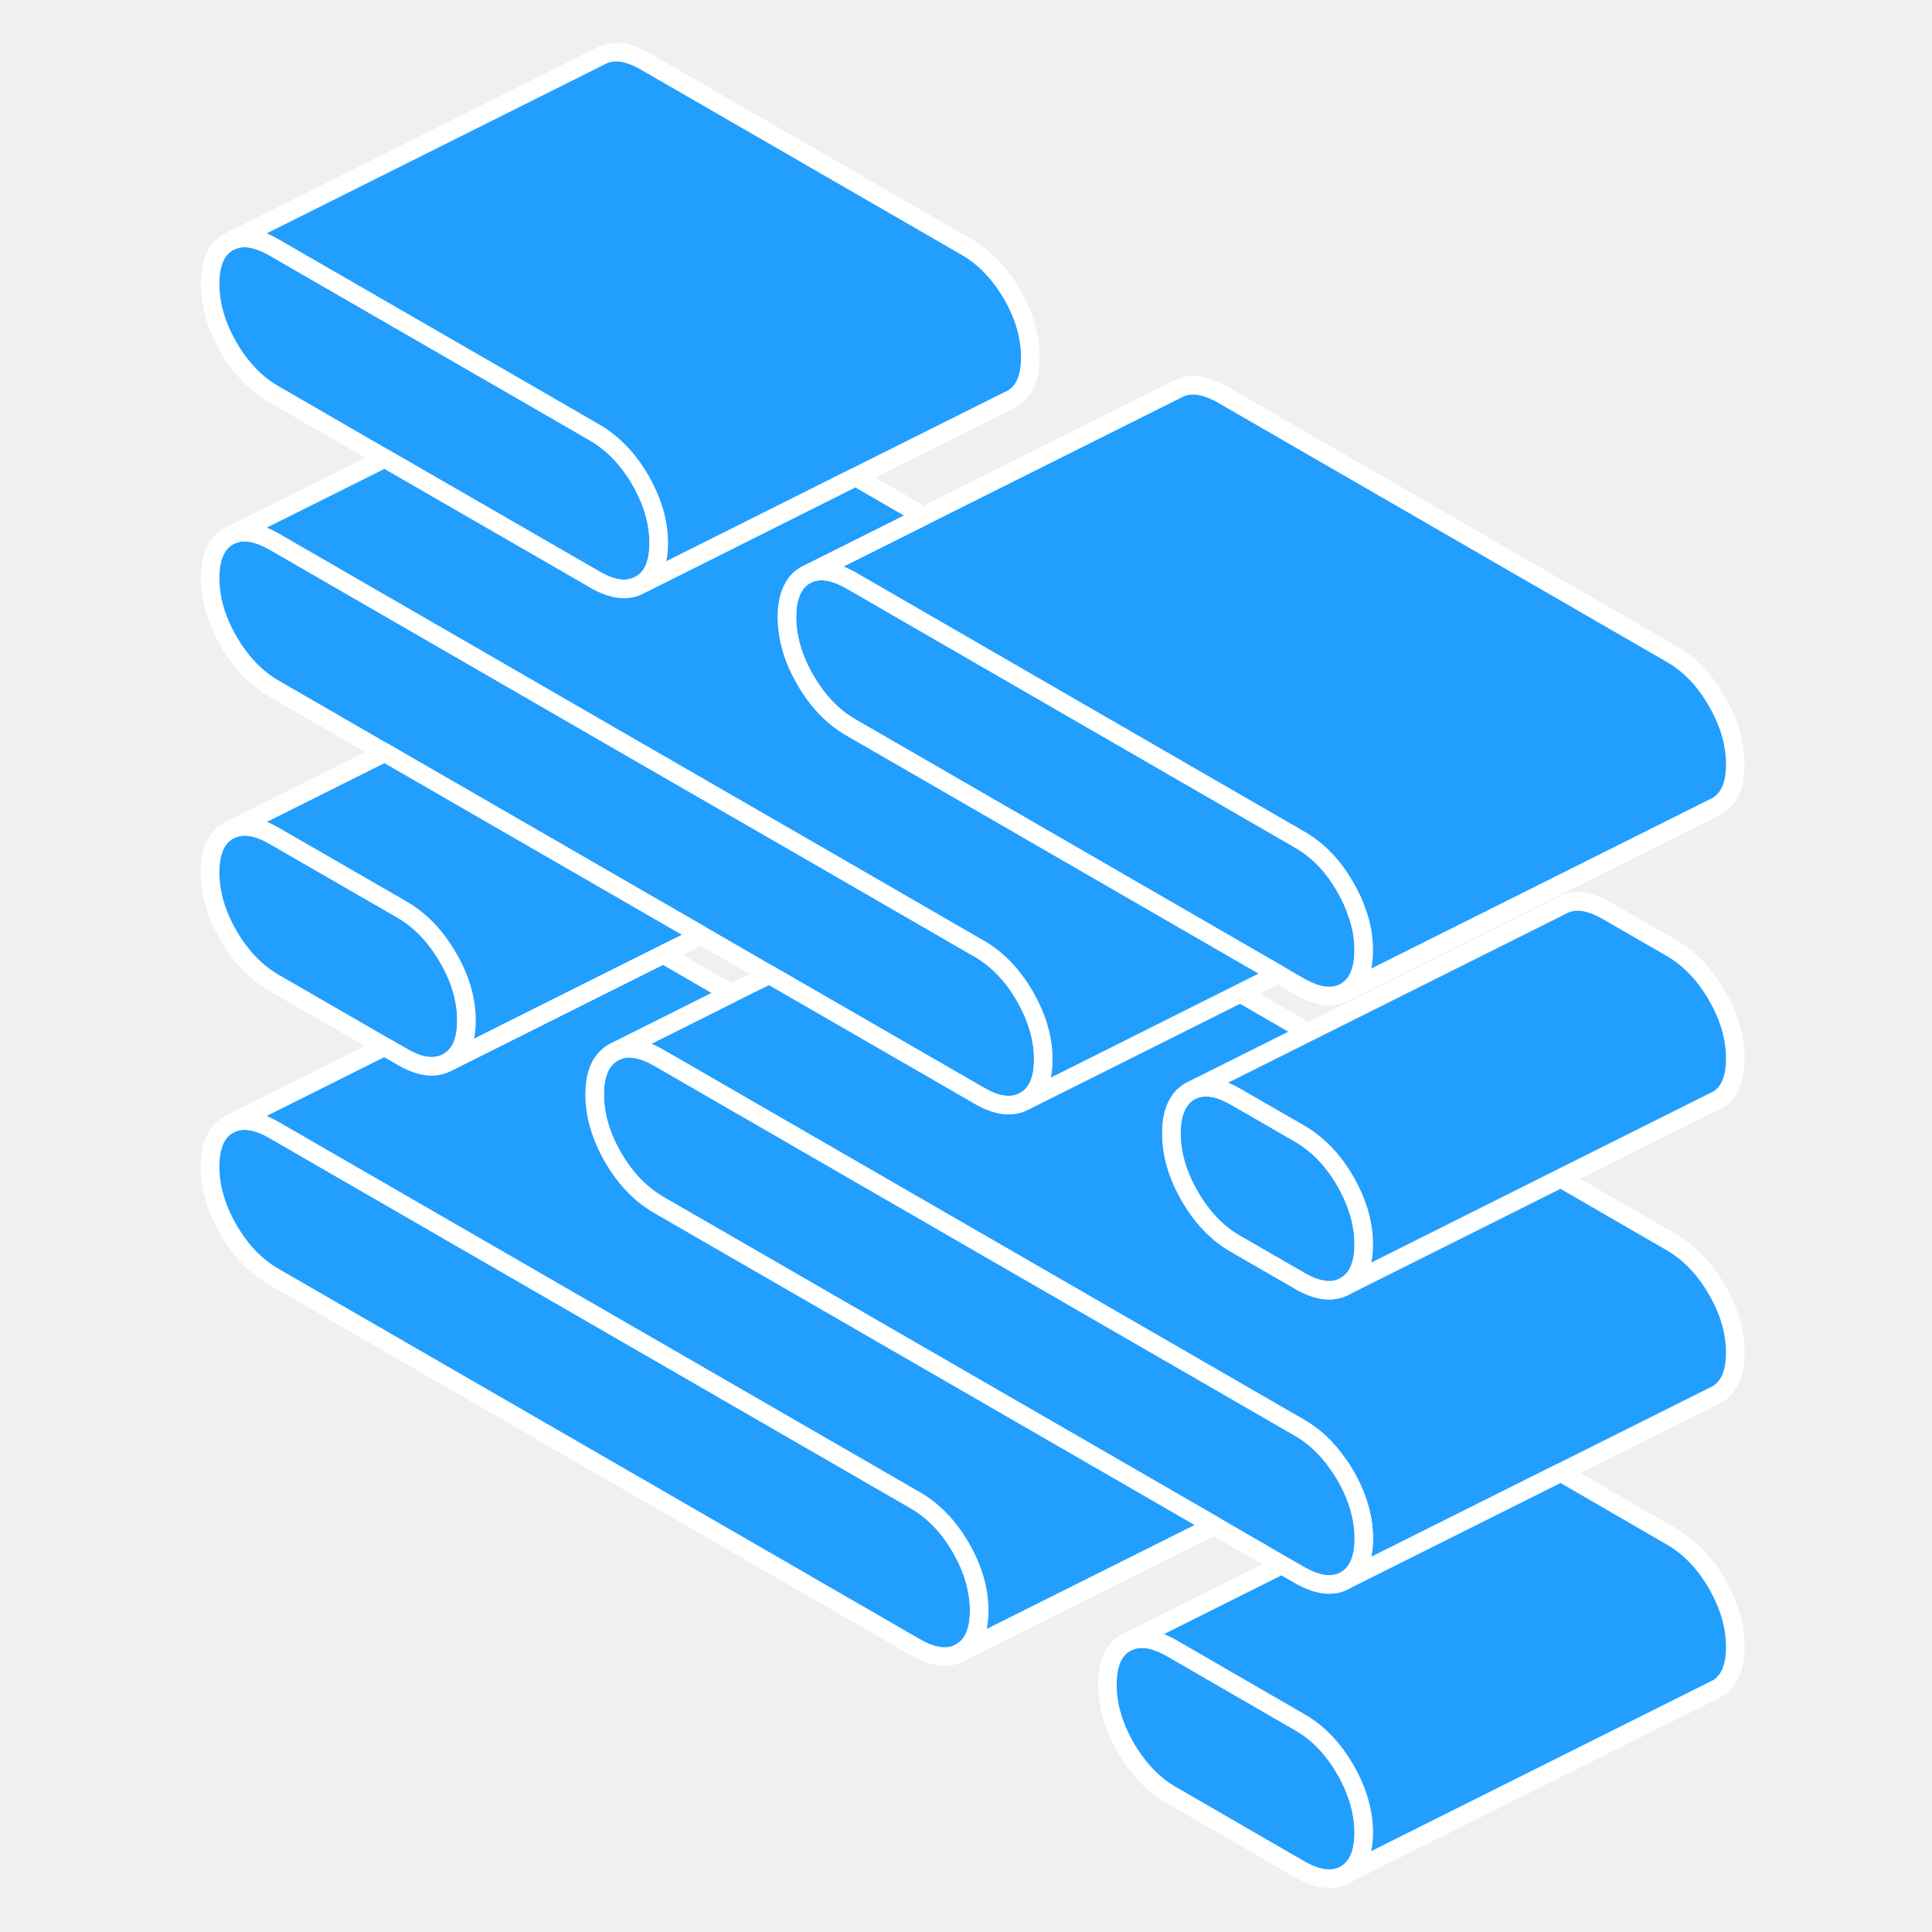
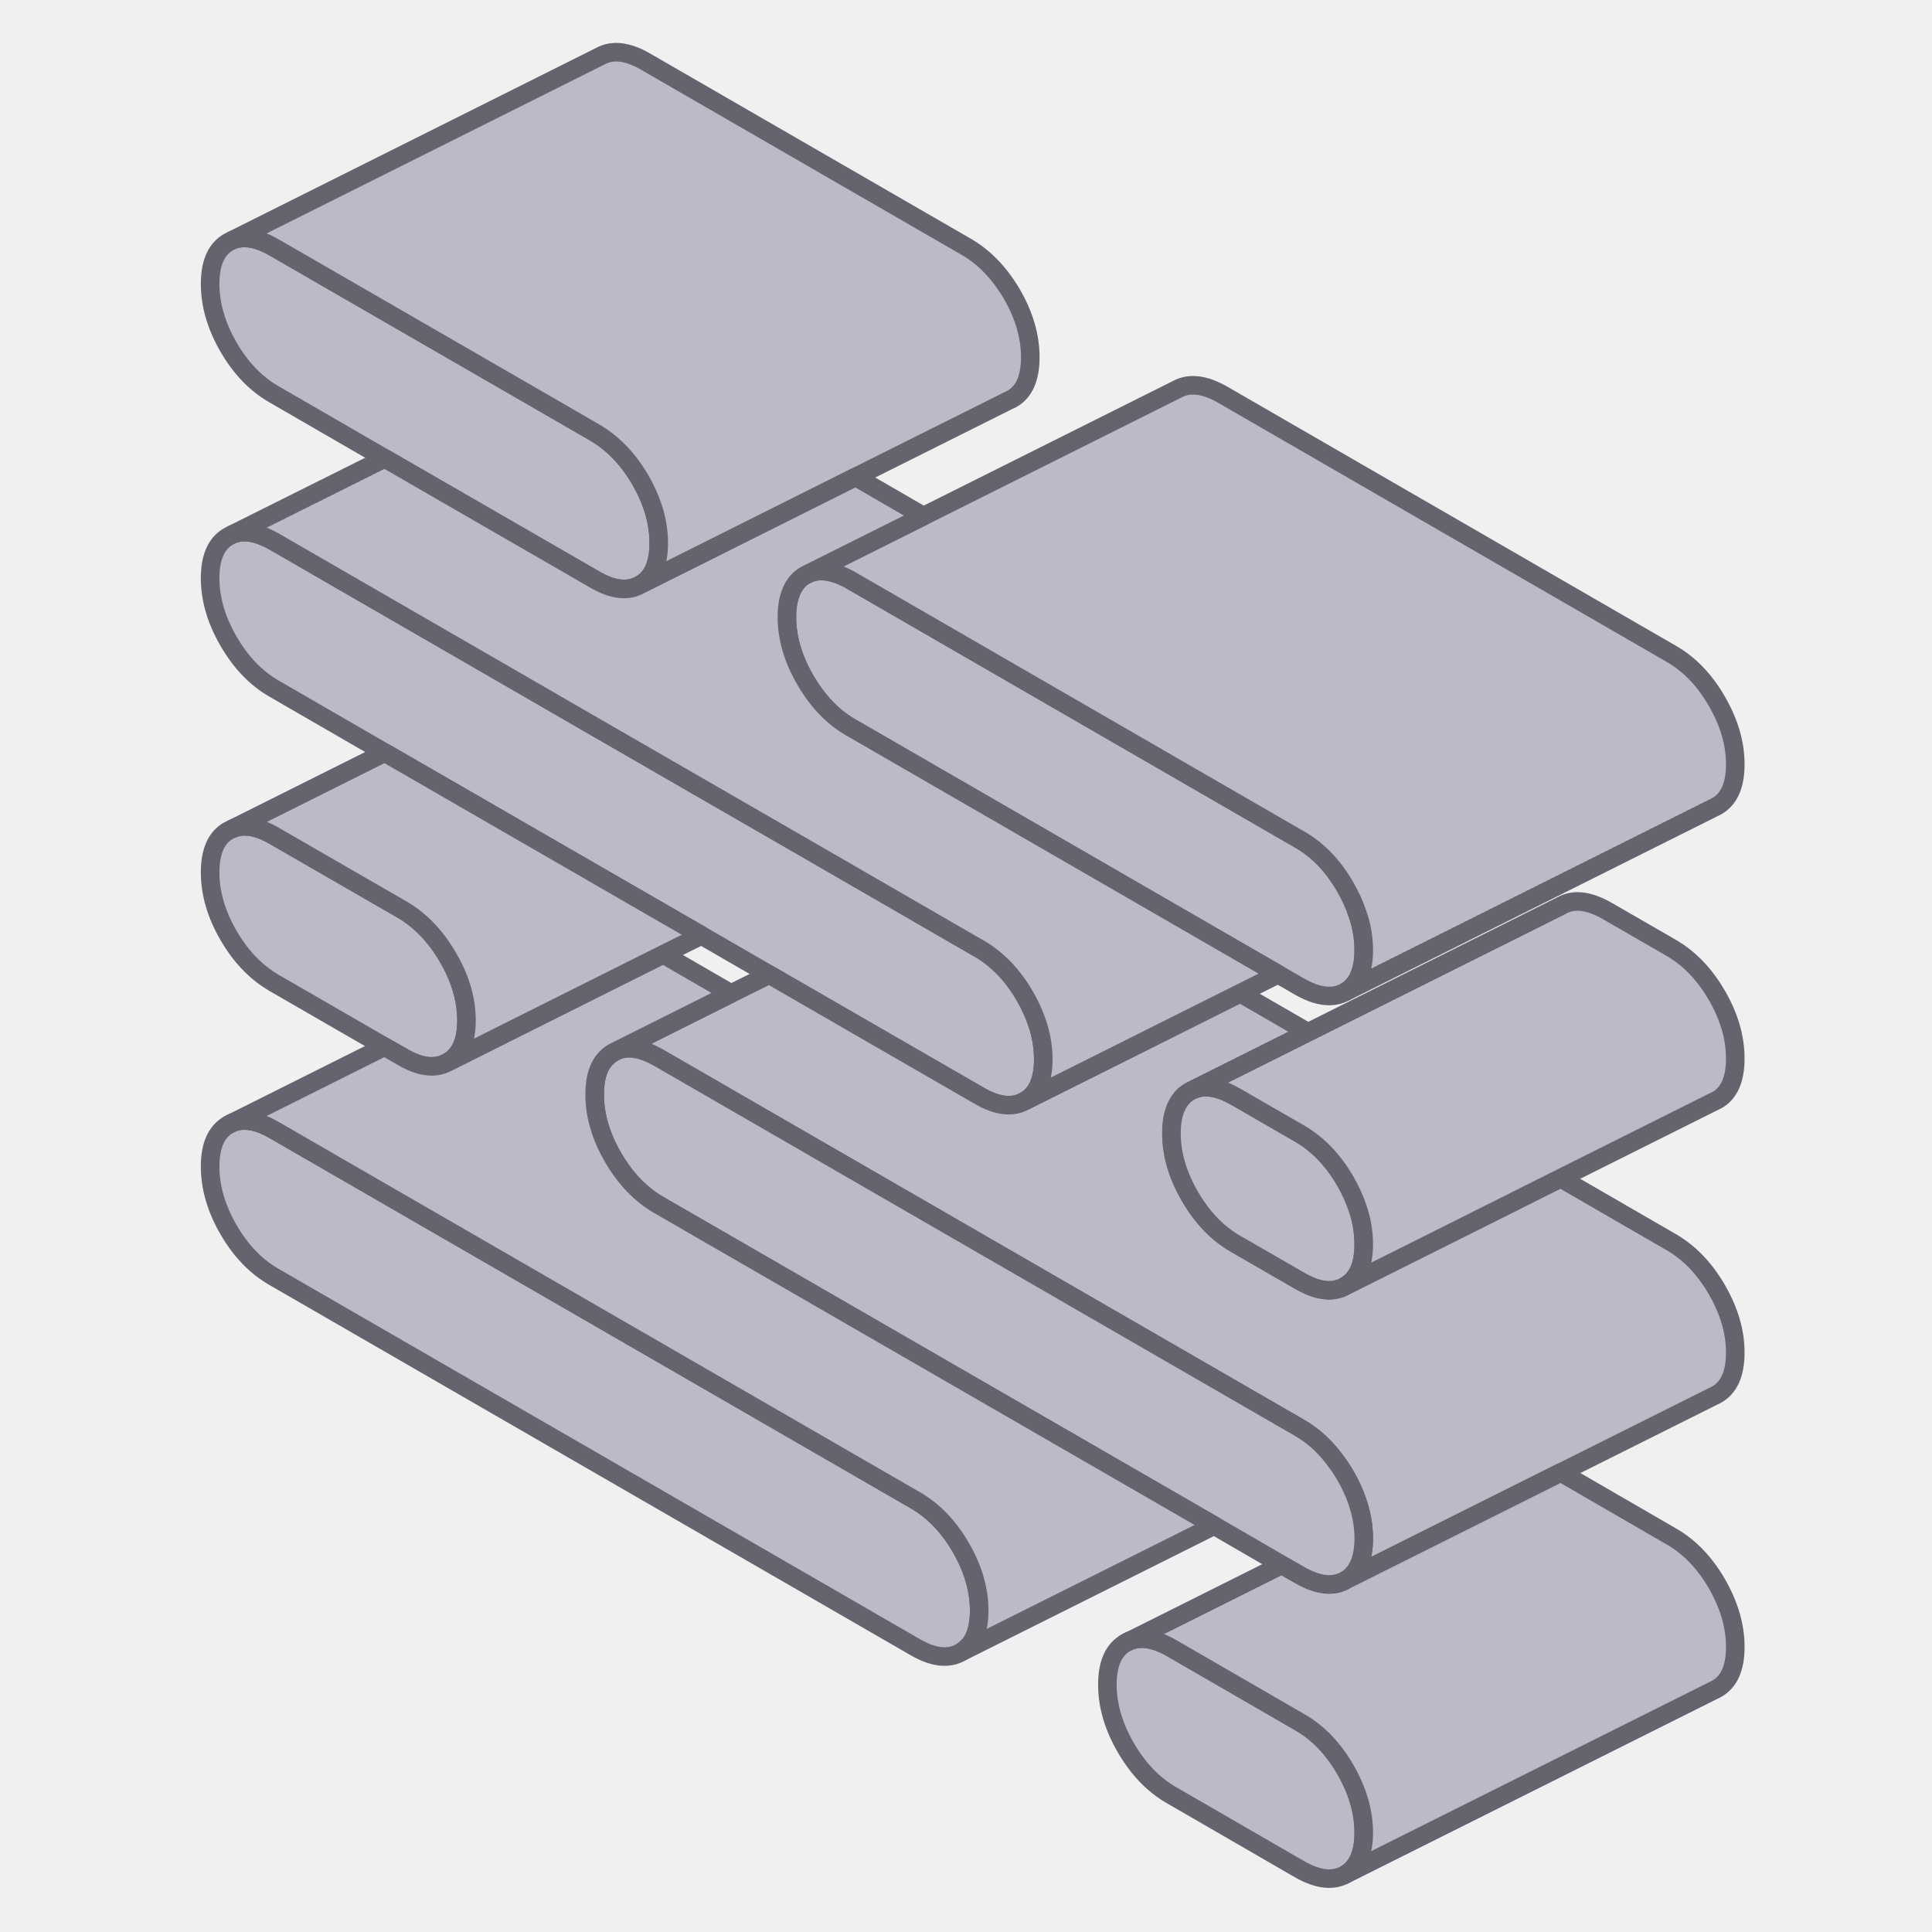
- <svg xmlns="http://www.w3.org/2000/svg" width="48" height="48" viewBox="0 0 87 104" fill="#229EFF" stroke-width="1px" stroke-linecap="round" stroke-linejoin="round">
-   <path d="M43.221 83.303C42.56 82.163 41.74 81.313 40.761 80.753L6.261 60.833C5.38 60.323 4.63 60.193 4 60.443L3.801 60.543C3.141 60.923 2.811 61.673 2.811 62.793C2.811 63.913 3.141 65.053 3.801 66.193C4.461 67.333 5.28 68.183 6.261 68.743L40.761 88.663C41.74 89.233 42.56 89.323 43.221 88.943C43.88 88.573 44.21 87.823 44.21 86.703C44.21 85.583 43.88 84.443 43.221 83.303ZM63.92 95.253C63.261 94.113 62.44 93.263 61.46 92.703L54.56 88.713C53.681 88.213 52.931 88.083 52.3 88.333L52.1 88.433C51.441 88.813 51.111 89.563 51.111 90.683C51.111 91.803 51.441 92.933 52.1 94.073C52.761 95.213 53.581 96.073 54.56 96.633L61.46 100.623C62.44 101.183 63.261 101.273 63.92 100.903C64.581 100.523 64.91 99.773 64.91 98.653C64.91 97.533 64.581 96.403 63.92 95.253Z" stroke="white" stroke-linejoin="round" />
-   <path d="M16.61 54.923C16.61 56.053 16.28 56.793 15.611 57.173C14.95 57.553 14.13 57.463 13.161 56.893L12.201 56.343L6.261 52.913C5.28 52.343 4.461 51.493 3.801 50.353C3.141 49.213 2.811 48.083 2.811 46.963C2.811 45.843 3.141 45.083 3.801 44.713L4.011 44.613C4.63 44.353 5.38 44.483 6.261 44.993L13.161 48.973C14.13 49.543 14.95 50.393 15.611 51.533C16.131 52.413 16.441 53.293 16.561 54.163C16.59 54.413 16.61 54.673 16.61 54.923Z" stroke="white" stroke-linejoin="round" />
-   <path d="M47.66 57.023C47.66 58.143 47.331 58.893 46.67 59.263C46.011 59.643 45.19 59.553 44.21 58.983L32.91 52.463L29.261 50.353L12.21 40.513L6.261 37.073C5.28 36.513 4.461 35.653 3.801 34.513C3.141 33.373 2.811 32.243 2.811 31.123C2.811 30.003 3.141 29.253 3.801 28.873L4 28.773C4.63 28.513 5.38 28.653 6.261 29.153L19.561 36.833L23.14 38.903L36.281 46.483L40.261 48.783L43.84 50.853L44.21 51.063C45.19 51.633 46.011 52.483 46.67 53.623C46.95 54.113 47.171 54.593 47.331 55.073C47.551 55.723 47.66 56.373 47.66 57.023Z" stroke="white" stroke-linejoin="round" />
-   <path d="M26.96 29.232C26.96 30.352 26.631 31.102 25.971 31.472C25.3 31.852 24.48 31.762 23.511 31.192L12.21 24.672L6.261 21.232C5.28 20.672 4.461 19.822 3.801 18.682C3.141 17.542 2.811 16.402 2.811 15.282C2.811 14.162 3.141 13.412 3.801 13.032L4 12.932C4.63 12.682 5.38 12.812 6.261 13.322L19.55 20.992L23.151 23.072L23.511 23.282C24.48 23.842 25.3 24.692 25.971 25.832C26.25 26.322 26.471 26.802 26.631 27.282C26.851 27.932 26.96 28.582 26.96 29.232Z" stroke="white" stroke-linejoin="round" />
-   <path d="M46.96 19.233C46.96 20.352 46.63 21.102 45.97 21.473L45.76 21.573L37.56 25.672L30.21 29.352L25.97 31.473C26.63 31.102 26.96 30.352 26.96 29.233C26.96 28.582 26.85 27.933 26.63 27.282C26.47 26.802 26.25 26.323 25.97 25.832C25.3 24.692 24.48 23.843 23.51 23.282L23.15 23.073L19.55 20.992L6.26 13.322C5.38 12.812 4.63 12.682 4 12.932L23.8 3.032C24.46 2.662 25.28 2.752 26.26 3.322L43.51 13.283C44.48 13.842 45.3 14.693 45.97 15.832C46.63 16.973 46.96 18.102 46.96 19.233Z" stroke="white" stroke-linejoin="round" />
-   <path d="M64.91 51.142C64.91 52.262 64.58 53.012 63.92 53.392C63.26 53.762 62.44 53.672 61.46 53.112L60.3 52.442L37.31 39.162C36.33 38.602 35.51 37.742 34.85 36.602C34.19 35.462 33.86 34.332 33.86 33.212C33.86 32.572 33.97 32.052 34.19 31.652C34.35 31.352 34.57 31.122 34.85 30.962L35.05 30.862C35.68 30.612 36.43 30.742 37.31 31.242L61.46 45.192C62.44 45.752 63.26 46.602 63.92 47.752C64.19 48.222 64.41 48.692 64.56 49.162C64.69 49.502 64.77 49.842 64.83 50.182C64.88 50.502 64.91 50.822 64.91 51.142Z" stroke="white" stroke-linejoin="round" />
-   <path d="M84.91 72.813C84.91 73.933 84.58 74.683 83.92 75.063L83.72 75.163L75.52 79.263L63.92 85.063C64.58 84.683 64.91 83.933 64.91 82.813C64.91 82.563 64.89 82.303 64.86 82.053C64.74 81.183 64.43 80.303 63.92 79.423C63.78 79.183 63.64 78.963 63.48 78.753C62.91 77.943 62.24 77.313 61.46 76.863L26.96 56.943C26.08 56.443 25.33 56.303 24.7 56.563L30.85 53.483L32.91 52.463L44.21 58.983C45.19 59.553 46.01 59.643 46.67 59.263L50.91 57.143L58.26 53.463L61.91 55.573L55.75 58.653L55.55 58.753C55.27 58.913 55.05 59.143 54.89 59.443C54.67 59.843 54.56 60.363 54.56 61.003C54.56 62.123 54.89 63.253 55.55 64.393C56.21 65.533 57.03 66.393 58.01 66.953L61.46 68.943C62.44 69.513 63.26 69.603 63.92 69.223L68.16 67.103L75.51 63.423L81.46 66.863C82.44 67.433 83.26 68.283 83.92 69.423C84.58 70.563 84.91 71.693 84.91 72.813Z" stroke="white" stroke-linejoin="round" />
-   <path d="M84.911 88.653C84.911 89.773 84.581 90.523 83.921 90.903L83.721 91.003L63.921 100.903C64.581 100.523 64.911 99.773 64.911 98.653C64.911 97.533 64.581 96.403 63.921 95.253C63.261 94.113 62.441 93.263 61.461 92.703L54.561 88.713C53.681 88.213 52.931 88.083 52.301 88.333L60.501 84.233L61.461 84.783C62.441 85.343 63.261 85.443 63.921 85.063L75.521 79.263L81.461 82.703C82.441 83.263 83.261 84.113 83.921 85.253C84.581 86.403 84.911 87.533 84.911 88.653Z" stroke="white" stroke-linejoin="round" />
-   <path d="M52.301 88.332L52.101 88.432" stroke="white" stroke-linejoin="round" />
-   <path d="M64.911 82.813C64.911 83.933 64.581 84.683 63.921 85.063C63.261 85.443 62.441 85.343 61.461 84.783L60.501 84.233L56.861 82.123L26.961 64.863C25.981 64.293 25.161 63.443 24.501 62.303C23.841 61.163 23.511 60.033 23.511 58.913C23.511 57.963 23.751 57.273 24.231 56.863C24.311 56.783 24.401 56.723 24.501 56.663L24.701 56.563C25.331 56.303 26.081 56.443 26.961 56.943L61.461 76.863C62.241 77.313 62.911 77.943 63.481 78.753C63.641 78.963 63.781 79.183 63.921 79.423C64.431 80.303 64.741 81.183 64.861 82.053C64.891 82.303 64.911 82.563 64.911 82.813Z" stroke="white" stroke-linejoin="round" />
-   <path d="M44.21 86.702C44.21 85.572 43.88 84.442 43.22 83.302C42.56 82.162 41.74 81.312 40.76 80.752L6.26 60.832C5.38 60.322 4.63 60.192 4 60.442L12.2 56.342L13.16 56.892C14.13 57.462 14.95 57.552 15.61 57.172L22.86 53.542L27.2 51.372L30.85 53.482L24.7 56.562L24.5 56.662C24.4 56.722 24.31 56.782 24.23 56.862C23.75 57.272 23.51 57.962 23.51 58.912C23.51 60.032 23.84 61.162 24.5 62.302C25.16 63.442 25.98 64.292 26.96 64.862L56.86 82.122L43.22 88.942C43.88 88.572 44.21 87.822 44.21 86.702Z" stroke="white" stroke-linejoin="round" />
-   <path d="M4.001 60.442L3.801 60.542" stroke="white" stroke-linejoin="round" />
-   <path d="M29.261 50.353L27.201 51.373L22.861 53.543L15.611 57.173C16.281 56.793 16.611 56.053 16.611 54.923C16.611 54.673 16.591 54.413 16.561 54.163C16.441 53.293 16.131 52.413 15.611 51.533C14.951 50.393 14.131 49.543 13.161 48.973L6.261 44.993C5.381 44.483 4.631 44.353 4.011 44.613L12.211 40.513L29.261 50.353Z" stroke="white" stroke-linejoin="round" />
-   <path d="M64.91 66.983C64.91 68.103 64.581 68.853 63.92 69.223C63.261 69.603 62.44 69.513 61.46 68.942L58.011 66.953C57.031 66.393 56.211 65.533 55.55 64.393C54.891 63.253 54.56 62.123 54.56 61.002C54.56 60.362 54.67 59.843 54.891 59.443C55.05 59.142 55.27 58.913 55.55 58.752L55.751 58.653C56.38 58.393 57.13 58.533 58.011 59.033L61.46 61.023C62.44 61.593 63.261 62.443 63.92 63.583C64.201 64.073 64.421 64.553 64.581 65.033C64.801 65.683 64.91 66.333 64.91 66.983Z" stroke="white" stroke-linejoin="round" />
-   <path d="M84.91 56.982C84.91 58.102 84.58 58.852 83.92 59.222L83.71 59.322L75.51 63.422L68.16 67.102L63.92 69.222C64.58 68.852 64.91 68.102 64.91 66.982C64.91 66.332 64.8 65.682 64.58 65.032C64.42 64.552 64.2 64.072 63.92 63.582C63.26 62.442 62.44 61.592 61.46 61.022L58.01 59.032C57.13 58.532 56.38 58.392 55.75 58.652L61.91 55.572L75.55 48.752C76.21 48.372 77.03 48.472 78.01 49.032L81.46 51.022C82.44 51.592 83.26 52.442 83.92 53.582C84.58 54.722 84.91 55.852 84.91 56.982Z" stroke="white" stroke-linejoin="round" />
-   <path d="M84.911 41.143C84.911 42.263 84.581 43.013 83.921 43.393L83.721 43.493L63.921 53.393C64.581 53.013 64.911 52.263 64.911 51.143C64.911 50.823 64.881 50.503 64.831 50.183C64.771 49.843 64.691 49.503 64.561 49.163C64.411 48.693 64.191 48.223 63.921 47.753C63.261 46.603 62.441 45.753 61.461 45.193L37.311 31.243C36.431 30.743 35.681 30.613 35.051 30.863L41.211 27.783L54.851 20.963C55.511 20.593 56.331 20.683 57.311 21.243L81.461 35.193C82.441 35.753 83.261 36.603 83.921 37.753C84.581 38.893 84.911 40.023 84.911 41.143Z" stroke="white" stroke-linejoin="round" />
-   <path d="M60.3 52.443L58.26 53.463L50.91 57.143L46.67 59.263C47.33 58.893 47.66 58.143 47.66 57.023C47.66 56.373 47.55 55.723 47.33 55.073C47.17 54.593 46.95 54.113 46.67 53.623C46.01 52.483 45.19 51.633 44.21 51.063L43.84 50.853L40.26 48.783L36.28 46.483L23.14 38.903L19.56 36.833L6.26 29.153C5.38 28.653 4.63 28.513 4 28.773L12.21 24.673L23.51 31.193C24.48 31.763 25.3 31.853 25.97 31.473L30.21 29.353L37.56 25.673L41.21 27.783L35.05 30.863L34.85 30.963C34.57 31.123 34.35 31.353 34.19 31.653C33.97 32.053 33.86 32.573 33.86 33.213C33.86 34.333 34.19 35.463 34.85 36.603C35.51 37.743 36.33 38.603 37.31 39.163L60.3 52.443Z" stroke="white" stroke-linejoin="round" />
+ <svg xmlns="http://www.w3.org/2000/svg" width="48" height="48" viewBox="0 0 87 104" fill="hsl(249, 10.4%, 75.5%)" stroke-width="1px" stroke-linecap="round" stroke-linejoin="round">
+   <path d="M43.221 83.303C42.56 82.163 41.74 81.313 40.761 80.753L6.261 60.833C5.38 60.323 4.63 60.193 4 60.443L3.801 60.543C3.141 60.923 2.811 61.673 2.811 62.793C2.811 63.913 3.141 65.053 3.801 66.193C4.461 67.333 5.28 68.183 6.261 68.743L40.761 88.663C41.74 89.233 42.56 89.323 43.221 88.943C43.88 88.573 44.21 87.823 44.21 86.703C44.21 85.583 43.88 84.443 43.221 83.303ZM63.92 95.253C63.261 94.113 62.44 93.263 61.46 92.703L54.56 88.713C53.681 88.213 52.931 88.083 52.3 88.333L52.1 88.433C51.441 88.813 51.111 89.563 51.111 90.683C51.111 91.803 51.441 92.933 52.1 94.073C52.761 95.213 53.581 96.073 54.56 96.633L61.46 100.623C62.44 101.183 63.261 101.273 63.92 100.903C64.581 100.523 64.91 99.773 64.91 98.653C64.91 97.533 64.581 96.403 63.92 95.253Z" stroke="hsl(252, 5.0%, 40.7%)" stroke-linejoin="round" />
+   <path d="M16.61 54.923C16.61 56.053 16.28 56.793 15.611 57.173C14.95 57.553 14.13 57.463 13.161 56.893L12.201 56.343L6.261 52.913C5.28 52.343 4.461 51.493 3.801 50.353C3.141 49.213 2.811 48.083 2.811 46.963C2.811 45.843 3.141 45.083 3.801 44.713L4.011 44.613C4.63 44.353 5.38 44.483 6.261 44.993L13.161 48.973C14.13 49.543 14.95 50.393 15.611 51.533C16.131 52.413 16.441 53.293 16.561 54.163C16.59 54.413 16.61 54.673 16.61 54.923Z" stroke="hsl(252, 5.0%, 40.7%)" stroke-linejoin="round" />
+   <path d="M47.66 57.023C47.66 58.143 47.331 58.893 46.67 59.263C46.011 59.643 45.19 59.553 44.21 58.983L32.91 52.463L29.261 50.353L12.21 40.513L6.261 37.073C5.28 36.513 4.461 35.653 3.801 34.513C3.141 33.373 2.811 32.243 2.811 31.123C2.811 30.003 3.141 29.253 3.801 28.873L4 28.773C4.63 28.513 5.38 28.653 6.261 29.153L19.561 36.833L23.14 38.903L36.281 46.483L40.261 48.783L43.84 50.853L44.21 51.063C45.19 51.633 46.011 52.483 46.67 53.623C46.95 54.113 47.171 54.593 47.331 55.073C47.551 55.723 47.66 56.373 47.66 57.023Z" stroke="hsl(252, 5.0%, 40.7%)" stroke-linejoin="round" />
+   <path d="M26.96 29.232C26.96 30.352 26.631 31.102 25.971 31.472C25.3 31.852 24.48 31.762 23.511 31.192L12.21 24.672L6.261 21.232C5.28 20.672 4.461 19.822 3.801 18.682C3.141 17.542 2.811 16.402 2.811 15.282C2.811 14.162 3.141 13.412 3.801 13.032L4 12.932C4.63 12.682 5.38 12.812 6.261 13.322L19.55 20.992L23.151 23.072L23.511 23.282C24.48 23.842 25.3 24.692 25.971 25.832C26.25 26.322 26.471 26.802 26.631 27.282C26.851 27.932 26.96 28.582 26.96 29.232Z" stroke="hsl(252, 5.0%, 40.7%)" stroke-linejoin="round" />
+   <path d="M46.96 19.233C46.96 20.352 46.63 21.102 45.97 21.473L45.76 21.573L37.56 25.672L30.21 29.352L25.97 31.473C26.63 31.102 26.96 30.352 26.96 29.233C26.96 28.582 26.85 27.933 26.63 27.282C26.47 26.802 26.25 26.323 25.97 25.832C25.3 24.692 24.48 23.843 23.51 23.282L23.15 23.073L19.55 20.992L6.26 13.322C5.38 12.812 4.63 12.682 4 12.932L23.8 3.032C24.46 2.662 25.28 2.752 26.26 3.322L43.51 13.283C44.48 13.842 45.3 14.693 45.97 15.832C46.63 16.973 46.96 18.102 46.96 19.233Z" stroke="hsl(252, 5.0%, 40.7%)" stroke-linejoin="round" />
+   <path d="M64.91 51.142C64.91 52.262 64.58 53.012 63.92 53.392C63.26 53.762 62.44 53.672 61.46 53.112L60.3 52.442L37.31 39.162C36.33 38.602 35.51 37.742 34.85 36.602C34.19 35.462 33.86 34.332 33.86 33.212C33.86 32.572 33.97 32.052 34.19 31.652C34.35 31.352 34.57 31.122 34.85 30.962L35.05 30.862C35.68 30.612 36.43 30.742 37.31 31.242L61.46 45.192C62.44 45.752 63.26 46.602 63.92 47.752C64.19 48.222 64.41 48.692 64.56 49.162C64.69 49.502 64.77 49.842 64.83 50.182C64.88 50.502 64.91 50.822 64.91 51.142Z" stroke="hsl(252, 5.0%, 40.7%)" stroke-linejoin="round" />
+   <path d="M84.91 72.813C84.91 73.933 84.58 74.683 83.92 75.063L83.72 75.163L75.52 79.263L63.92 85.063C64.58 84.683 64.91 83.933 64.91 82.813C64.91 82.563 64.89 82.303 64.86 82.053C64.74 81.183 64.43 80.303 63.92 79.423C63.78 79.183 63.64 78.963 63.48 78.753C62.91 77.943 62.24 77.313 61.46 76.863L26.96 56.943C26.08 56.443 25.33 56.303 24.7 56.563L30.85 53.483L32.91 52.463L44.21 58.983C45.19 59.553 46.01 59.643 46.67 59.263L50.91 57.143L58.26 53.463L61.91 55.573L55.75 58.653L55.55 58.753C55.27 58.913 55.05 59.143 54.89 59.443C54.67 59.843 54.56 60.363 54.56 61.003C54.56 62.123 54.89 63.253 55.55 64.393C56.21 65.533 57.03 66.393 58.01 66.953L61.46 68.943C62.44 69.513 63.26 69.603 63.92 69.223L68.16 67.103L75.51 63.423L81.46 66.863C82.44 67.433 83.26 68.283 83.92 69.423C84.58 70.563 84.91 71.693 84.91 72.813Z" stroke="hsl(252, 5.0%, 40.7%)" stroke-linejoin="round" />
+   <path d="M84.911 88.653C84.911 89.773 84.581 90.523 83.921 90.903L83.721 91.003L63.921 100.903C64.581 100.523 64.911 99.773 64.911 98.653C64.911 97.533 64.581 96.403 63.921 95.253C63.261 94.113 62.441 93.263 61.461 92.703L54.561 88.713C53.681 88.213 52.931 88.083 52.301 88.333L60.501 84.233L61.461 84.783C62.441 85.343 63.261 85.443 63.921 85.063L75.521 79.263L81.461 82.703C82.441 83.263 83.261 84.113 83.921 85.253C84.581 86.403 84.911 87.533 84.911 88.653Z" stroke="hsl(252, 5.0%, 40.7%)" stroke-linejoin="round" />
+   <path d="M52.301 88.332L52.101 88.432" stroke="hsl(252, 5.0%, 40.7%)" stroke-linejoin="round" />
+   <path d="M64.911 82.813C64.911 83.933 64.581 84.683 63.921 85.063C63.261 85.443 62.441 85.343 61.461 84.783L60.501 84.233L56.861 82.123L26.961 64.863C25.981 64.293 25.161 63.443 24.501 62.303C23.841 61.163 23.511 60.033 23.511 58.913C23.511 57.963 23.751 57.273 24.231 56.863C24.311 56.783 24.401 56.723 24.501 56.663L24.701 56.563C25.331 56.303 26.081 56.443 26.961 56.943L61.461 76.863C62.241 77.313 62.911 77.943 63.481 78.753C63.641 78.963 63.781 79.183 63.921 79.423C64.431 80.303 64.741 81.183 64.861 82.053C64.891 82.303 64.911 82.563 64.911 82.813Z" stroke="hsl(252, 5.0%, 40.7%)" stroke-linejoin="round" />
+   <path d="M44.21 86.702C44.21 85.572 43.88 84.442 43.22 83.302C42.56 82.162 41.74 81.312 40.76 80.752L6.26 60.832C5.38 60.322 4.63 60.192 4 60.442L12.2 56.342L13.16 56.892C14.13 57.462 14.95 57.552 15.61 57.172L22.86 53.542L27.2 51.372L30.85 53.482L24.7 56.562L24.5 56.662C24.4 56.722 24.31 56.782 24.23 56.862C23.75 57.272 23.51 57.962 23.51 58.912C23.51 60.032 23.84 61.162 24.5 62.302C25.16 63.442 25.98 64.292 26.96 64.862L56.86 82.122L43.22 88.942C43.88 88.572 44.21 87.822 44.21 86.702Z" stroke="hsl(252, 5.0%, 40.7%)" stroke-linejoin="round" />
+   <path d="M4.001 60.442L3.801 60.542" stroke="hsl(252, 5.0%, 40.7%)" stroke-linejoin="round" />
+   <path d="M29.261 50.353L27.201 51.373L22.861 53.543L15.611 57.173C16.281 56.793 16.611 56.053 16.611 54.923C16.611 54.673 16.591 54.413 16.561 54.163C16.441 53.293 16.131 52.413 15.611 51.533C14.951 50.393 14.131 49.543 13.161 48.973L6.261 44.993C5.381 44.483 4.631 44.353 4.011 44.613L12.211 40.513L29.261 50.353Z" stroke="hsl(252, 5.0%, 40.7%)" stroke-linejoin="round" />
+   <path d="M64.91 66.983C64.91 68.103 64.581 68.853 63.92 69.223C63.261 69.603 62.44 69.513 61.46 68.942L58.011 66.953C57.031 66.393 56.211 65.533 55.55 64.393C54.891 63.253 54.56 62.123 54.56 61.002C54.56 60.362 54.67 59.843 54.891 59.443C55.05 59.142 55.27 58.913 55.55 58.752L55.751 58.653C56.38 58.393 57.13 58.533 58.011 59.033L61.46 61.023C62.44 61.593 63.261 62.443 63.92 63.583C64.201 64.073 64.421 64.553 64.581 65.033C64.801 65.683 64.91 66.333 64.91 66.983Z" stroke="hsl(252, 5.0%, 40.7%)" stroke-linejoin="round" />
+   <path d="M84.91 56.982C84.91 58.102 84.58 58.852 83.92 59.222L83.71 59.322L75.51 63.422L68.16 67.102L63.92 69.222C64.58 68.852 64.91 68.102 64.91 66.982C64.91 66.332 64.8 65.682 64.58 65.032C64.42 64.552 64.2 64.072 63.92 63.582C63.26 62.442 62.44 61.592 61.46 61.022L58.01 59.032C57.13 58.532 56.38 58.392 55.75 58.652L61.91 55.572L75.55 48.752C76.21 48.372 77.03 48.472 78.01 49.032L81.46 51.022C82.44 51.592 83.26 52.442 83.92 53.582C84.58 54.722 84.91 55.852 84.91 56.982Z" stroke="hsl(252, 5.0%, 40.7%)" stroke-linejoin="round" />
+   <path d="M84.911 41.143C84.911 42.263 84.581 43.013 83.921 43.393L83.721 43.493L63.921 53.393C64.581 53.013 64.911 52.263 64.911 51.143C64.911 50.823 64.881 50.503 64.831 50.183C64.771 49.843 64.691 49.503 64.561 49.163C64.411 48.693 64.191 48.223 63.921 47.753C63.261 46.603 62.441 45.753 61.461 45.193L37.311 31.243C36.431 30.743 35.681 30.613 35.051 30.863L41.211 27.783L54.851 20.963C55.511 20.593 56.331 20.683 57.311 21.243L81.461 35.193C82.441 35.753 83.261 36.603 83.921 37.753C84.581 38.893 84.911 40.023 84.911 41.143Z" stroke="hsl(252, 5.0%, 40.7%)" stroke-linejoin="round" />
+   <path d="M60.3 52.443L58.26 53.463L50.91 57.143L46.67 59.263C47.33 58.893 47.66 58.143 47.66 57.023C47.66 56.373 47.55 55.723 47.33 55.073C47.17 54.593 46.95 54.113 46.67 53.623C46.01 52.483 45.19 51.633 44.21 51.063L43.84 50.853L40.26 48.783L36.28 46.483L23.14 38.903L19.56 36.833L6.26 29.153C5.38 28.653 4.63 28.513 4 28.773L12.21 24.673L23.51 31.193C24.48 31.763 25.3 31.853 25.97 31.473L30.21 29.353L37.56 25.673L41.21 27.783L35.05 30.863L34.85 30.963C34.57 31.123 34.35 31.353 34.19 31.653C33.97 32.053 33.86 32.573 33.86 33.213C33.86 34.333 34.19 35.463 34.85 36.603C35.51 37.743 36.33 38.603 37.31 39.163L60.3 52.443Z" stroke="hsl(252, 5.0%, 40.7%)" stroke-linejoin="round" />
</svg>
